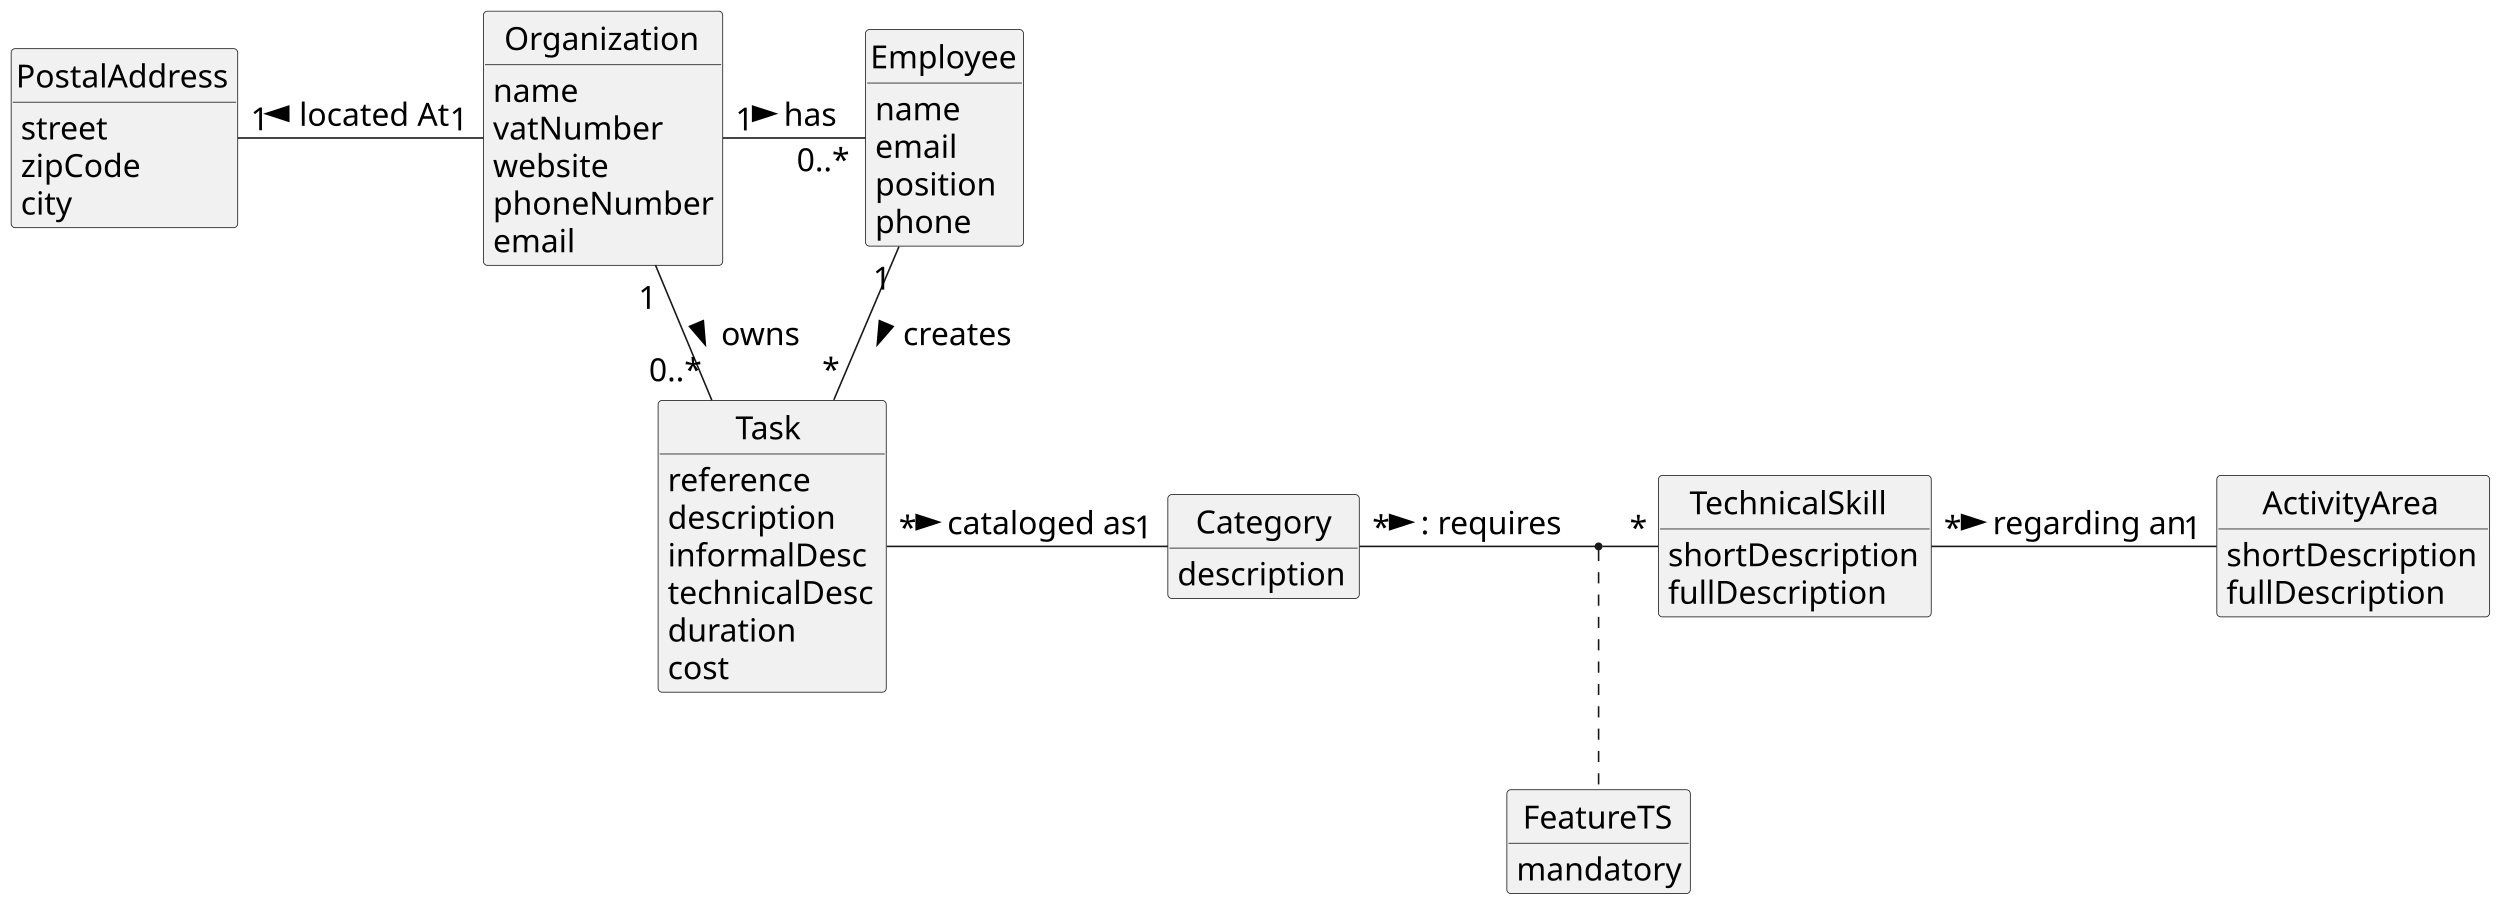
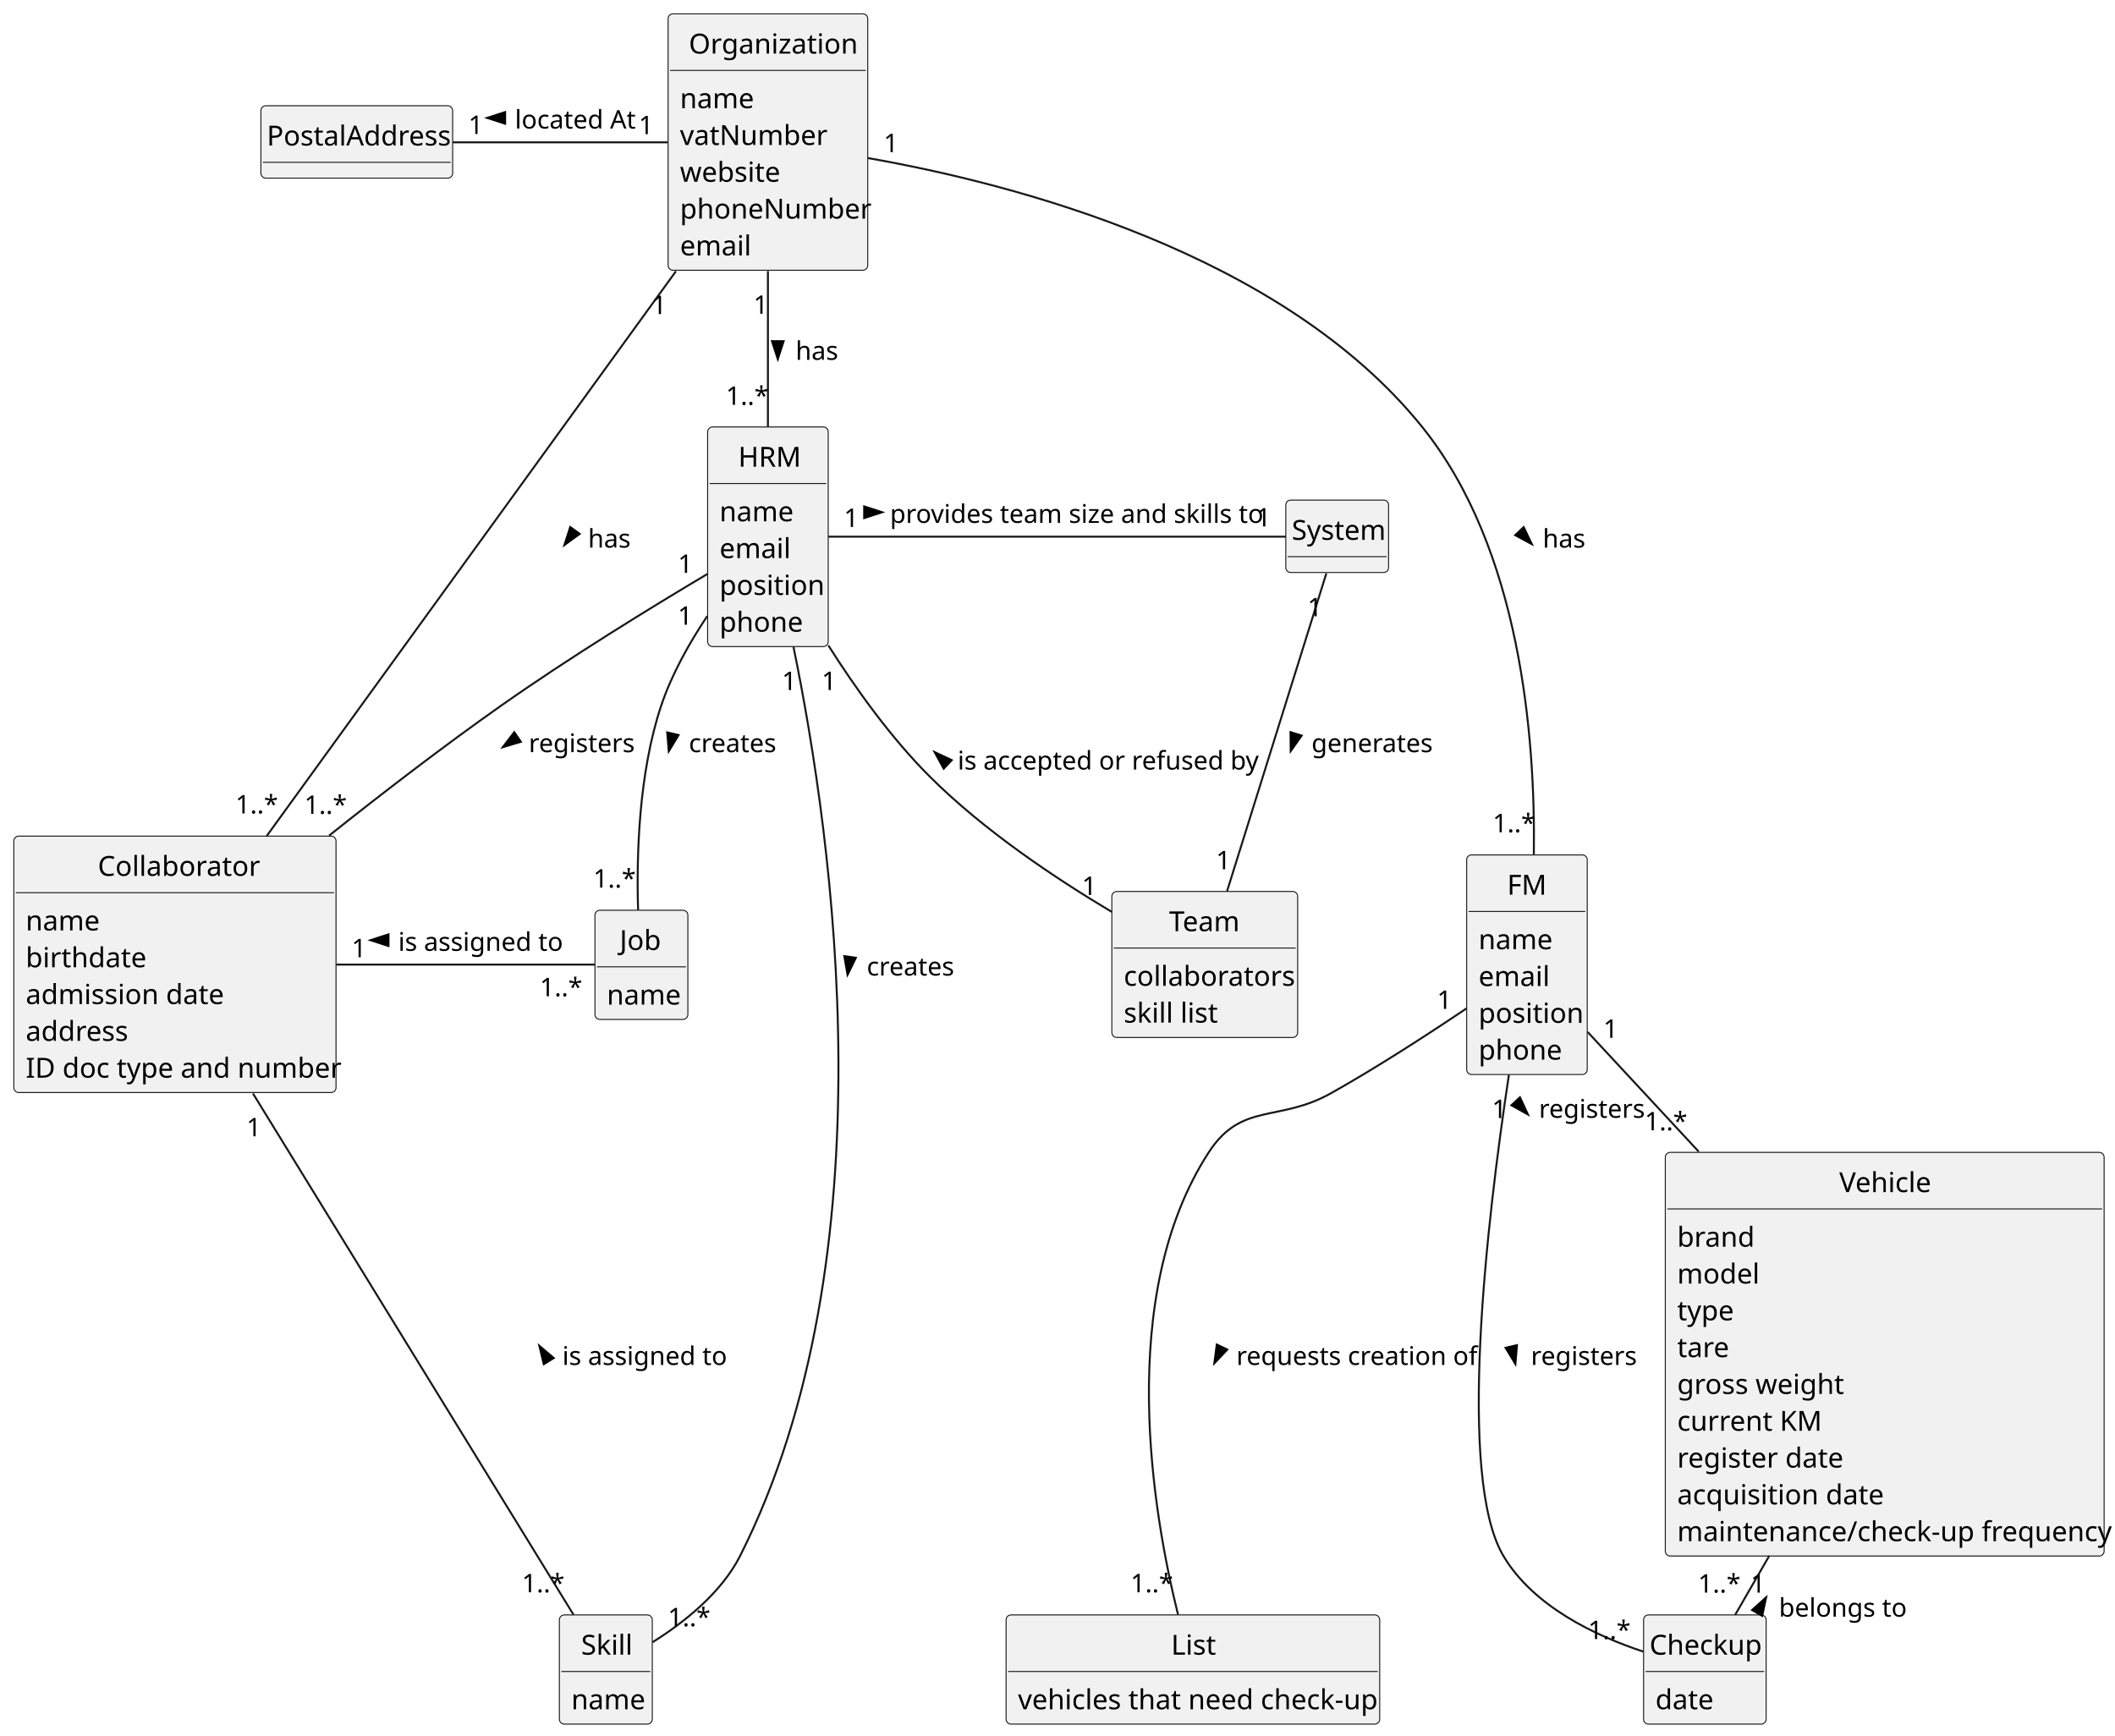
- <svg xmlns="http://www.w3.org/2000/svg" contentStyleType="text/css" height="567px" preserveAspectRatio="none" style="width:1567px;height:567px;background:#FFFFFF;" version="1.1" viewBox="0 0 1567 567" width="1567px" zoomAndPan="magnify">
+ <svg xmlns="http://www.w3.org/2000/svg" contentStyleType="text/css" height="439.5px" preserveAspectRatio="none" style="width:535px;height:439px;background:#FFFFFF;" version="1.1" viewBox="0 0 535 439" width="535.5px" zoomAndPan="magnify">
  <defs />
  <g>
    <g id="elem_Organization">
-       <rect codeLine="16" fill="#F1F1F1" height="159.328" id="Organization" rx="2.5" ry="2.5" style="stroke:#181818;stroke-width:0.5;" width="150" x="303" y="7" />
-       <text fill="#000000" font-family="sans-serif" font-size="20" lengthAdjust="spacing" textLength="124" x="316" y="31.336">Organization</text>
-       <line style="stroke:#181818;stroke-width:0.5;" x1="304" x2="452" y1="40.555" y2="40.555" />
-       <text fill="#000000" font-family="sans-serif" font-size="20" lengthAdjust="spacing" textLength="53" x="309" y="63.891">name</text>
-       <text fill="#000000" font-family="sans-serif" font-size="20" lengthAdjust="spacing" textLength="106" x="309" y="87.445">vatNumber</text>
-       <text fill="#000000" font-family="sans-serif" font-size="20" lengthAdjust="spacing" textLength="73" x="309" y="111">website</text>
-       <text fill="#000000" font-family="sans-serif" font-size="20" lengthAdjust="spacing" textLength="138" x="309" y="134.555">phoneNumber</text>
-       <text fill="#000000" font-family="sans-serif" font-size="20" lengthAdjust="spacing" textLength="53" x="309" y="158.109">email</text>
-     </g>
-     <g id="elem_Task">
-       <rect codeLine="24" fill="#F1F1F1" height="182.883" id="Task" rx="2.5" ry="2.5" style="stroke:#181818;stroke-width:0.5;" width="143" x="412.5" y="251" />
-       <text fill="#000000" font-family="sans-serif" font-size="20" lengthAdjust="spacing" textLength="46" x="461" y="275.336">Task</text>
-       <line style="stroke:#181818;stroke-width:0.5;" x1="413.5" x2="554.5" y1="284.555" y2="284.555" />
-       <text fill="#000000" font-family="sans-serif" font-size="20" lengthAdjust="spacing" textLength="89" x="418.5" y="307.891">reference</text>
-       <text fill="#000000" font-family="sans-serif" font-size="20" lengthAdjust="spacing" textLength="108" x="418.5" y="331.445">description</text>
-       <text fill="#000000" font-family="sans-serif" font-size="20" lengthAdjust="spacing" textLength="127" x="418.5" y="355">informalDesc</text>
-       <text fill="#000000" font-family="sans-serif" font-size="20" lengthAdjust="spacing" textLength="131" x="418.5" y="378.555">technicalDesc</text>
-       <text fill="#000000" font-family="sans-serif" font-size="20" lengthAdjust="spacing" textLength="81" x="418.5" y="402.109">duration</text>
-       <text fill="#000000" font-family="sans-serif" font-size="20" lengthAdjust="spacing" textLength="39" x="418.5" y="425.664">cost</text>
-     </g>
-     <g id="elem_Category">
-       <rect codeLine="33" fill="#F1F1F1" height="65.109" id="Category" rx="2.5" ry="2.5" style="stroke:#181818;stroke-width:0.5;" width="120" x="732" y="310" />
-       <text fill="#000000" font-family="sans-serif" font-size="20" lengthAdjust="spacing" textLength="85" x="749.5" y="334.336">Category</text>
-       <line style="stroke:#181818;stroke-width:0.5;" x1="733" x2="851" y1="343.555" y2="343.555" />
-       <text fill="#000000" font-family="sans-serif" font-size="20" lengthAdjust="spacing" textLength="108" x="738" y="366.891">description</text>
-     </g>
-     <g id="elem_Employee">
-       <rect codeLine="37" fill="#F1F1F1" height="135.773" id="Employee" rx="2.5" ry="2.5" style="stroke:#181818;stroke-width:0.5;" width="99" x="542.5" y="18.5" />
-       <text fill="#000000" font-family="sans-serif" font-size="20" lengthAdjust="spacing" textLength="93" x="545.5" y="42.836">Employee</text>
-       <line style="stroke:#181818;stroke-width:0.5;" x1="543.5" x2="640.5" y1="52.055" y2="52.055" />
-       <text fill="#000000" font-family="sans-serif" font-size="20" lengthAdjust="spacing" textLength="53" x="548.5" y="75.391">name</text>
-       <text fill="#000000" font-family="sans-serif" font-size="20" lengthAdjust="spacing" textLength="53" x="548.5" y="98.945">email</text>
-       <text fill="#000000" font-family="sans-serif" font-size="20" lengthAdjust="spacing" textLength="78" x="548.5" y="122.5">position</text>
-       <text fill="#000000" font-family="sans-serif" font-size="20" lengthAdjust="spacing" textLength="60" x="548.5" y="146.055">phone</text>
-     </g>
-     <g id="elem_TechnicalSkill">
-       <rect codeLine="44" fill="#F1F1F1" height="88.664" id="TechnicalSkill" rx="2.5" ry="2.5" style="stroke:#181818;stroke-width:0.5;" width="171" x="1039.5" y="298" />
-       <text fill="#000000" font-family="sans-serif" font-size="20" lengthAdjust="spacing" textLength="132" x="1059" y="322.336">TechnicalSkill</text>
-       <line style="stroke:#181818;stroke-width:0.5;" x1="1040.5" x2="1209.5" y1="331.555" y2="331.555" />
-       <text fill="#000000" font-family="sans-serif" font-size="20" lengthAdjust="spacing" textLength="159" x="1045.5" y="354.891">shortDescription</text>
-       <text fill="#000000" font-family="sans-serif" font-size="20" lengthAdjust="spacing" textLength="141" x="1045.5" y="378.445">fullDescription</text>
-     </g>
-     <g id="elem_ActivityArea">
-       <rect codeLine="49" fill="#F1F1F1" height="88.664" id="ActivityArea" rx="2.5" ry="2.5" style="stroke:#181818;stroke-width:0.5;" width="171" x="1389.5" y="298" />
-       <text fill="#000000" font-family="sans-serif" font-size="20" lengthAdjust="spacing" textLength="114" x="1418" y="322.336">ActivityArea</text>
-       <line style="stroke:#181818;stroke-width:0.5;" x1="1390.5" x2="1559.5" y1="331.555" y2="331.555" />
-       <text fill="#000000" font-family="sans-serif" font-size="20" lengthAdjust="spacing" textLength="159" x="1395.5" y="354.891">shortDescription</text>
-       <text fill="#000000" font-family="sans-serif" font-size="20" lengthAdjust="spacing" textLength="141" x="1395.5" y="378.445">fullDescription</text>
-     </g>
-     <g id="elem_FeatureTS">
-       <rect codeLine="54" fill="#F1F1F1" height="65.109" id="FeatureTS" rx="2.5" ry="2.5" style="stroke:#181818;stroke-width:0.5;" width="115" x="944.5" y="495" />
-       <text fill="#000000" font-family="sans-serif" font-size="20" lengthAdjust="spacing" textLength="95" x="954.5" y="519.336">FeatureTS</text>
-       <line style="stroke:#181818;stroke-width:0.5;" x1="945.5" x2="1058.5" y1="528.555" y2="528.555" />
-       <text fill="#000000" font-family="sans-serif" font-size="20" lengthAdjust="spacing" textLength="103" x="950.5" y="551.891">mandatory</text>
+       <rect codeLine="16" fill="#F1F1F1" height="64.863" id="Organization" rx="1.25" ry="1.25" style="stroke:#181818;stroke-width:0.25;" width="50.5" x="169" y="3.5" />
+       <text fill="#000000" font-family="sans-serif" font-size="7" lengthAdjust="spacing" textLength="40" x="174.25" y="13.554">Organization</text>
+       <line style="stroke:#181818;stroke-width:0.25;" x1="169.5" x2="219" y1="17.811" y2="17.811" />
+       <text fill="#000000" font-family="sans-serif" font-size="7" lengthAdjust="spacing" textLength="17.5" x="172" y="27.364">name</text>
+       <text fill="#000000" font-family="sans-serif" font-size="7" lengthAdjust="spacing" textLength="34" x="172" y="36.675">vatNumber</text>
+       <text fill="#000000" font-family="sans-serif" font-size="7" lengthAdjust="spacing" textLength="23.5" x="172" y="45.985">website</text>
+       <text fill="#000000" font-family="sans-serif" font-size="7" lengthAdjust="spacing" textLength="44.5" x="172" y="55.296">phoneNumber</text>
+       <text fill="#000000" font-family="sans-serif" font-size="7" lengthAdjust="spacing" textLength="16.5" x="172" y="64.606">email</text>
+     </g>
+     <g id="elem_Collaborator">
+       <rect codeLine="24" fill="#F1F1F1" height="64.863" id="Collaborator" rx="1.25" ry="1.25" style="stroke:#181818;stroke-width:0.25;" width="81.5" x="3.5" y="211.5" />
+       <text fill="#000000" font-family="sans-serif" font-size="7" lengthAdjust="spacing" textLength="39" x="24.75" y="221.554">Collaborator</text>
+       <line style="stroke:#181818;stroke-width:0.25;" x1="4" x2="84.5" y1="225.81" y2="225.81" />
+       <text fill="#000000" font-family="sans-serif" font-size="7" lengthAdjust="spacing" textLength="17.5" x="6.5" y="235.364">name</text>
+       <text fill="#000000" font-family="sans-serif" font-size="7" lengthAdjust="spacing" textLength="28" x="6.5" y="244.675">birthdate</text>
+       <text fill="#000000" font-family="sans-serif" font-size="7" lengthAdjust="spacing" textLength="47.5" x="6.5" y="253.985">admission date</text>
+       <text fill="#000000" font-family="sans-serif" font-size="7" lengthAdjust="spacing" textLength="25.5" x="6.5" y="263.296">address</text>
+       <text fill="#000000" font-family="sans-serif" font-size="7" lengthAdjust="spacing" textLength="75.5" x="6.5" y="272.606">ID doc type and number</text>
+     </g>
+     <g id="elem_HRM">
+       <rect codeLine="33" fill="#F1F1F1" height="55.553" id="HRM" rx="1.25" ry="1.25" style="stroke:#181818;stroke-width:0.25;" width="30.5" x="179" y="108" />
+       <text fill="#000000" font-family="sans-serif" font-size="7" lengthAdjust="spacing" textLength="15" x="186.75" y="118.054">HRM</text>
+       <line style="stroke:#181818;stroke-width:0.25;" x1="179.5" x2="209" y1="122.311" y2="122.311" />
+       <text fill="#000000" font-family="sans-serif" font-size="7" lengthAdjust="spacing" textLength="17.5" x="182" y="131.864">name</text>
+       <text fill="#000000" font-family="sans-serif" font-size="7" lengthAdjust="spacing" textLength="16.5" x="182" y="141.175">email</text>
+       <text fill="#000000" font-family="sans-serif" font-size="7" lengthAdjust="spacing" textLength="24.5" x="182" y="150.485">position</text>
+       <text fill="#000000" font-family="sans-serif" font-size="7" lengthAdjust="spacing" textLength="20" x="182" y="159.796">phone</text>
+     </g>
+     <g id="elem_FM">
+       <rect codeLine="40" fill="#F1F1F1" height="55.553" id="FM" rx="1.25" ry="1.25" style="stroke:#181818;stroke-width:0.25;" width="30.5" x="371" y="216.25" />
+       <text fill="#000000" font-family="sans-serif" font-size="7" lengthAdjust="spacing" textLength="10" x="381.25" y="226.304">FM</text>
+       <line style="stroke:#181818;stroke-width:0.25;" x1="371.5" x2="401" y1="230.56" y2="230.56" />
+       <text fill="#000000" font-family="sans-serif" font-size="7" lengthAdjust="spacing" textLength="17.5" x="374" y="240.114">name</text>
+       <text fill="#000000" font-family="sans-serif" font-size="7" lengthAdjust="spacing" textLength="16.5" x="374" y="249.425">email</text>
+       <text fill="#000000" font-family="sans-serif" font-size="7" lengthAdjust="spacing" textLength="24.5" x="374" y="258.735">position</text>
+       <text fill="#000000" font-family="sans-serif" font-size="7" lengthAdjust="spacing" textLength="20" x="374" y="268.046">phone</text>
+     </g>
+     <g id="elem_Skill">
+       <rect codeLine="47" fill="#F1F1F1" height="27.621" id="Skill" rx="1.25" ry="1.25" style="stroke:#181818;stroke-width:0.25;" width="23.5" x="141.5" y="408.5" />
+       <text fill="#000000" font-family="sans-serif" font-size="7" lengthAdjust="spacing" textLength="12.5" x="147" y="418.554">Skill</text>
+       <line style="stroke:#181818;stroke-width:0.25;" x1="142" x2="164.5" y1="422.81" y2="422.81" />
+       <text fill="#000000" font-family="sans-serif" font-size="7" lengthAdjust="spacing" textLength="17.5" x="144.5" y="432.364">name</text>
+     </g>
+     <g id="elem_Job">
+       <rect codeLine="51" fill="#F1F1F1" height="27.621" id="Job" rx="1.25" ry="1.25" style="stroke:#181818;stroke-width:0.25;" width="23.5" x="150.5" y="230.25" />
+       <text fill="#000000" font-family="sans-serif" font-size="7" lengthAdjust="spacing" textLength="11" x="156.75" y="240.304">Job</text>
+       <line style="stroke:#181818;stroke-width:0.25;" x1="151" x2="173.5" y1="244.56" y2="244.56" />
+       <text fill="#000000" font-family="sans-serif" font-size="7" lengthAdjust="spacing" textLength="17.5" x="153.5" y="254.114">name</text>
+     </g>
+     <g id="elem_System">
+       <rect codeLine="55" fill="#F1F1F1" height="18.311" id="System" rx="1.25" ry="1.25" style="stroke:#181818;stroke-width:0.25;" width="26" x="325.25" y="126.5" />
+       <text fill="#000000" font-family="sans-serif" font-size="7" lengthAdjust="spacing" textLength="23" x="326.75" y="136.554">System</text>
+       <line style="stroke:#181818;stroke-width:0.25;" x1="325.75" x2="350.75" y1="140.81" y2="140.81" />
+     </g>
+     <g id="elem_Team">
+       <rect codeLine="59" fill="#F1F1F1" height="36.932" id="Team" rx="1.25" ry="1.25" style="stroke:#181818;stroke-width:0.25;" width="47" x="281.25" y="225.5" />
+       <text fill="#000000" font-family="sans-serif" font-size="7" lengthAdjust="spacing" textLength="18" x="295.75" y="235.554">Team</text>
+       <line style="stroke:#181818;stroke-width:0.25;" x1="281.75" x2="327.75" y1="239.81" y2="239.81" />
+       <text fill="#000000" font-family="sans-serif" font-size="7" lengthAdjust="spacing" textLength="41" x="284.25" y="249.364">collaborators</text>
+       <text fill="#000000" font-family="sans-serif" font-size="7" lengthAdjust="spacing" textLength="22" x="284.25" y="258.675">skill list</text>
+     </g>
+     <g id="elem_Vehicle">
+       <rect codeLine="70" fill="#F1F1F1" height="102.106" id="Vehicle" rx="1.25" ry="1.25" style="stroke:#181818;stroke-width:0.25;" width="111" x="421.25" y="291.5" />
+       <text fill="#000000" font-family="sans-serif" font-size="7" lengthAdjust="spacing" textLength="23" x="465.25" y="301.554">Vehicle</text>
+       <line style="stroke:#181818;stroke-width:0.25;" x1="421.75" x2="531.75" y1="305.81" y2="305.81" />
+       <text fill="#000000" font-family="sans-serif" font-size="7" lengthAdjust="spacing" textLength="18.5" x="424.25" y="315.364">brand</text>
+       <text fill="#000000" font-family="sans-serif" font-size="7" lengthAdjust="spacing" textLength="19" x="424.25" y="324.675">model</text>
+       <text fill="#000000" font-family="sans-serif" font-size="7" lengthAdjust="spacing" textLength="13.5" x="424.25" y="333.985">type</text>
+       <text fill="#000000" font-family="sans-serif" font-size="7" lengthAdjust="spacing" textLength="12.5" x="424.25" y="343.296">tare</text>
+       <text fill="#000000" font-family="sans-serif" font-size="7" lengthAdjust="spacing" textLength="39.5" x="424.25" y="352.606">gross weight</text>
+       <text fill="#000000" font-family="sans-serif" font-size="7" lengthAdjust="spacing" textLength="34.5" x="424.25" y="361.917">current KM</text>
+       <text fill="#000000" font-family="sans-serif" font-size="7" lengthAdjust="spacing" textLength="40" x="424.25" y="371.228">register date</text>
+       <text fill="#000000" font-family="sans-serif" font-size="7" lengthAdjust="spacing" textLength="49.5" x="424.25" y="380.538">acquisition date</text>
+       <text fill="#000000" font-family="sans-serif" font-size="7" lengthAdjust="spacing" textLength="105" x="424.25" y="389.849">maintenance/check-up frequency</text>
+     </g>
+     <g id="elem_Checkup">
+       <rect codeLine="82" fill="#F1F1F1" height="27.621" id="Checkup" rx="1.25" ry="1.25" style="stroke:#181818;stroke-width:0.25;" width="31" x="415.75" y="408.5" />
+       <text fill="#000000" font-family="sans-serif" font-size="7" lengthAdjust="spacing" textLength="28" x="417.25" y="418.554">Checkup</text>
+       <line style="stroke:#181818;stroke-width:0.25;" x1="416.25" x2="446.25" y1="422.81" y2="422.81" />
+       <text fill="#000000" font-family="sans-serif" font-size="7" lengthAdjust="spacing" textLength="14" x="418.75" y="432.364">date</text>
+     </g>
+     <g id="elem_List">
+       <rect codeLine="86" fill="#F1F1F1" height="27.621" id="List" rx="1.25" ry="1.25" style="stroke:#181818;stroke-width:0.25;" width="94.5" x="254.5" y="408.5" />
+       <text fill="#000000" font-family="sans-serif" font-size="7" lengthAdjust="spacing" textLength="11" x="296.25" y="418.554">List</text>
+       <line style="stroke:#181818;stroke-width:0.25;" x1="255" x2="348.5" y1="422.81" y2="422.81" />
+       <text fill="#000000" font-family="sans-serif" font-size="7" lengthAdjust="spacing" textLength="88.5" x="257.5" y="432.364">vehicles that need check-up</text>
    </g>
    <g id="elem_PostalAddress">
-       <rect codeLine="63" fill="#F1F1F1" height="112.219" id="PostalAddress" rx="2.5" ry="2.5" style="stroke:#181818;stroke-width:0.5;" width="142" x="7" y="30.5" />
-       <text fill="#000000" font-family="sans-serif" font-size="20" lengthAdjust="spacing" textLength="136" x="10" y="54.836">PostalAddress</text>
-       <line style="stroke:#181818;stroke-width:0.5;" x1="8" x2="148" y1="64.055" y2="64.055" />
-       <text fill="#000000" font-family="sans-serif" font-size="20" lengthAdjust="spacing" textLength="54" x="13" y="87.391">street</text>
-       <text fill="#000000" font-family="sans-serif" font-size="20" lengthAdjust="spacing" textLength="80" x="13" y="110.945">zipCode</text>
-       <text fill="#000000" font-family="sans-serif" font-size="20" lengthAdjust="spacing" textLength="33" x="13" y="134.5">city</text>
-     </g>
-     <ellipse cx="1002" cy="342.5" fill="#181818" rx="2" ry="2" style="stroke:#181818;stroke-width:1.0;" />
-     <g id="link_Organization_Employee">
-       <path codeLine="70" d="M453.15,86.5 C482.77,86.5 515.99,86.5 542.5,86.5 " fill="none" id="Organization-Employee" style="stroke:#181818;stroke-width:1.0;" />
-       <polygon fill="#000000" points="486.25,71.277,471.778,66.575,471.778,75.98,486.25,71.277" style="stroke:#000000;stroke-width:1.0;" />
-       <text fill="#000000" font-family="sans-serif" font-size="20" lengthAdjust="spacing" textLength="33" x="491.25" y="78.836">has</text>
-       <text fill="#000000" font-family="sans-serif" font-size="20" lengthAdjust="spacing" textLength="13" x="460.932" y="81.751">1</text>
-       <text fill="#000000" font-family="sans-serif" font-size="20" lengthAdjust="spacing" textLength="35" x="499.334" y="107.285">0..*</text>
-     </g>
-     <g id="link_Organization_Task">
-       <path codeLine="71" d="M410.81,166.13 C422,192.94 434.6,223.13 446.15,250.8 " fill="none" id="Organization-Task" style="stroke:#181818;stroke-width:1.0;" />
-       <polygon fill="#000000" points="442.081,216.16,440.846,200.993,432.168,204.616,442.081,216.16" style="stroke:#000000;stroke-width:1.0;" />
-       <text fill="#000000" font-family="sans-serif" font-size="20" lengthAdjust="spacing" textLength="49" x="452" y="216.336">owns</text>
-       <text fill="#000000" font-family="sans-serif" font-size="20" lengthAdjust="spacing" textLength="13" x="400.153" y="193.592">1</text>
-       <text fill="#000000" font-family="sans-serif" font-size="20" lengthAdjust="spacing" textLength="35" x="406.739" y="238.939">0..*</text>
-     </g>
-     <g id="link_Employee_Task">
-       <path codeLine="73" d="M563.48,154.57 C550.98,183.96 536.12,218.92 522.65,250.6 " fill="none" id="Employee-Task" style="stroke:#181818;stroke-width:1.0;" />
-       <polygon fill="#000000" points="549.87,216.139,559.86,204.661,551.205,200.981,549.87,216.139" style="stroke:#000000;stroke-width:1.0;" />
-       <text fill="#000000" font-family="sans-serif" font-size="20" lengthAdjust="spacing" textLength="68" x="566" y="216.336">creates</text>
-       <text fill="#000000" font-family="sans-serif" font-size="20" lengthAdjust="spacing" textLength="13" x="547.142" y="181.527">1</text>
-       <text fill="#000000" font-family="sans-serif" font-size="20" lengthAdjust="spacing" textLength="10" x="515.332" y="238.723">*</text>
-     </g>
-     <g id="link_Task_Category">
-       <path codeLine="75" d="M555.82,342.5 C609.33,342.5 681.55,342.5 731.99,342.5 " fill="none" id="Task-Category" style="stroke:#181818;stroke-width:1.0;" />
-       <polygon fill="#000000" points="588.75,327.277,574.278,322.575,574.278,331.98,588.75,327.277" style="stroke:#000000;stroke-width:1.0;" />
-       <text fill="#000000" font-family="sans-serif" font-size="20" lengthAdjust="spacing" textLength="120" x="593.75" y="334.836">cataloged as</text>
-       <text fill="#000000" font-family="sans-serif" font-size="20" lengthAdjust="spacing" textLength="10" x="563.382" y="337.737">*</text>
-       <text fill="#000000" font-family="sans-serif" font-size="20" lengthAdjust="spacing" textLength="13" x="710.884" y="337.462">1</text>
-     </g>
-     <g id="link_TechnicalSkill_ActivityArea">
-       <path codeLine="76" d="M1210.62,342.5 C1264.96,342.5 1335.01,342.5 1389.35,342.5 " fill="none" id="TechnicalSkill-ActivityArea" style="stroke:#181818;stroke-width:1.0;" />
-       <polygon fill="#000000" points="1244,327.277,1229.528,322.575,1229.528,331.98,1244,327.277" style="stroke:#000000;stroke-width:1.0;" />
-       <text fill="#000000" font-family="sans-serif" font-size="20" lengthAdjust="spacing" textLength="122" x="1249" y="334.836">regarding an</text>
-       <text fill="#000000" font-family="sans-serif" font-size="20" lengthAdjust="spacing" textLength="10" x="1218.408" y="337.886">*</text>
-       <text fill="#000000" font-family="sans-serif" font-size="20" lengthAdjust="spacing" textLength="13" x="1368.431" y="337.886">1</text>
-     </g>
-     <g id="link_Category_apoint16">
-       <path d="M852.18,342.5 C908.41,342.5 985.77,342.5 999.78,342.5 " fill="none" id="Category-apoint16" style="stroke:#181818;stroke-width:1.0;" />
-       <polygon fill="#000000" points="885.5,327.277,871.028,322.575,871.028,331.98,885.5,327.277" style="stroke:#000000;stroke-width:1.0;" />
-       <text fill="#000000" font-family="sans-serif" font-size="20" lengthAdjust="spacing" textLength="91" x="890.5" y="334.836">: requires</text>
-       <text fill="#000000" font-family="sans-serif" font-size="20" lengthAdjust="spacing" textLength="10" x="860.124" y="337.462">*</text>
-     </g>
-     <g id="link_apoint16_TechnicalSkill">
-       <path d="M1004.4,342.5 C1016.02,342.5 1027.64,342.5 1039.26,342.5 " fill="none" id="apoint16-TechnicalSkill" style="stroke:#181818;stroke-width:1.0;" />
-       <text fill="#000000" font-family="sans-serif" font-size="20" lengthAdjust="spacing" textLength="10" x="1021.462" y="337.886">*</text>
-     </g>
-     <g id="link_apoint16_FeatureTS">
-       <path d="M1002,344.67 C1002,355.93 1002,445.87 1002,494.9 " fill="none" id="apoint16-FeatureTS" style="stroke:#181818;stroke-width:1.0;stroke-dasharray:7.0,7.0;" />
+       <rect fill="#F1F1F1" height="18.311" id="PostalAddress" rx="1.25" ry="1.25" style="stroke:#181818;stroke-width:0.25;" width="48.5" x="66" y="26.75" />
+       <text fill="#000000" font-family="sans-serif" font-size="7" lengthAdjust="spacing" textLength="45.5" x="67.5" y="36.804">PostalAddress</text>
+       <line style="stroke:#181818;stroke-width:0.25;" x1="66.5" x2="114" y1="41.06" y2="41.06" />
+     </g>
+     <g id="link_Organization_HRM">
+       <path codeLine="92" d="M194.25,68.56 C194.25,81.29 194.25,95.775 194.25,107.985 " fill="none" id="Organization-HRM" style="stroke:#181818;stroke-width:0.5;" />
+       <polygon fill="#000000" points="196.75,90.823,198.22,86.3,195.28,86.3,196.75,90.823" style="stroke:#000000;stroke-width:0.5;" />
+       <text fill="#000000" font-family="sans-serif" font-size="6.5" lengthAdjust="spacing" textLength="10.5" x="201.25" y="91.014">has</text>
+       <text fill="#000000" font-family="sans-serif" font-size="6.5" lengthAdjust="spacing" textLength="3.5" x="190.57" y="79.385">1</text>
+       <text fill="#000000" font-family="sans-serif" font-size="6.5" lengthAdjust="spacing" textLength="10" x="183.609" y="102.403">1..*</text>
+     </g>
+     <g id="link_Organization_FM">
+       <path codeLine="93" d="M219.545,39.98 C256.385,46.455 324.26,63.94 359.75,108 C384.595,138.85 388.41,186.33 387.99,216.12 " fill="none" id="Organization-FM" style="stroke:#181818;stroke-width:0.5;" />
+       <polygon fill="#000000" points="387.478,137.63,385.414,133.345,383.29,135.377,387.478,137.63" style="stroke:#000000;stroke-width:0.5;" />
+       <text fill="#000000" font-family="sans-serif" font-size="6.5" lengthAdjust="spacing" textLength="10.5" x="390.25" y="138.514">has</text>
+       <text fill="#000000" font-family="sans-serif" font-size="6.5" lengthAdjust="spacing" textLength="3.5" x="223.517" y="38.475">1</text>
+       <text fill="#000000" font-family="sans-serif" font-size="6.5" lengthAdjust="spacing" textLength="10" x="377.572" y="210.523">1..*</text>
+     </g>
+     <g id="link_Collaborator_Organization">
+       <path codeLine="94" d="M67.455,211.48 C95.605,172.625 142.795,107.51 170.975,68.615 " fill="none" id="Collaborator-Organization" style="stroke:#181818;stroke-width:0.5;" />
+       <polygon fill="#000000" points="142.783,137.847,146.627,135.047,144.247,133.323,142.783,137.847" style="stroke:#000000;stroke-width:0.5;" />
+       <text fill="#000000" font-family="sans-serif" font-size="6.5" lengthAdjust="spacing" textLength="10.5" x="148.75" y="138.514">has</text>
+       <text fill="#000000" font-family="sans-serif" font-size="6.5" lengthAdjust="spacing" textLength="10" x="59.56" y="205.759">1..*</text>
+       <text fill="#000000" font-family="sans-serif" font-size="6.5" lengthAdjust="spacing" textLength="3.5" x="164.894" y="79.445">1</text>
+     </g>
+     <g id="link_HRM_Collaborator">
+       <path codeLine="95" d="M178.935,145.19 C165.05,153.445 144.16,166.245 126.75,178.5 C112.21,188.735 96.78,200.6 83.245,211.37 " fill="none" id="HRM-Collaborator" style="stroke:#181818;stroke-width:0.5;" />
+       <polygon fill="#000000" points="127.194,188.995,131.749,187.631,130.078,185.214,127.194,188.995" style="stroke:#000000;stroke-width:0.5;" />
+       <text fill="#000000" font-family="sans-serif" font-size="6.5" lengthAdjust="spacing" textLength="25" x="133.75" y="190.264">registers</text>
+       <text fill="#000000" font-family="sans-serif" font-size="6.5" lengthAdjust="spacing" textLength="3.5" x="171.489" y="144.915">1</text>
+       <text fill="#000000" font-family="sans-serif" font-size="6.5" lengthAdjust="spacing" textLength="10" x="76.963" y="205.866">1..*</text>
+     </g>
+     <g id="link_HRM_Skill">
+       <path codeLine="96" d="M200.71,163.615 C210.8,212.705 225.44,317.69 187.25,393.5 C182.45,403.025 172.84,410.535 165.055,415.41 " fill="none" id="HRM-Skill" style="stroke:#181818;stroke-width:0.5;" />
+       <polygon fill="#000000" points="214.399,246.548,216.488,242.276,213.579,241.864,214.399,246.548" style="stroke:#000000;stroke-width:0.5;" />
+       <text fill="#000000" font-family="sans-serif" font-size="6.5" lengthAdjust="spacing" textLength="21.5" x="219.25" y="246.764">creates</text>
+       <text fill="#000000" font-family="sans-serif" font-size="6.5" lengthAdjust="spacing" textLength="3.5" x="197.784" y="174.549">1</text>
+       <text fill="#000000" font-family="sans-serif" font-size="6.5" lengthAdjust="spacing" textLength="10" x="168.941" y="411.362">1..*</text>
+     </g>
+     <g id="link_HRM_Job">
+       <path codeLine="97" d="M178.9,155.845 C174.36,162.65 169.9,170.575 167.25,178.5 C161.505,195.675 160.99,216.77 161.41,230.18 " fill="none" id="HRM-Job" style="stroke:#181818;stroke-width:0.5;" />
+       <polygon fill="#000000" points="169.177,190.006,171.644,185.94,168.783,185.267,169.177,190.006" style="stroke:#000000;stroke-width:0.5;" />
+       <text fill="#000000" font-family="sans-serif" font-size="6.5" lengthAdjust="spacing" textLength="21.5" x="174.25" y="190.264">creates</text>
+       <text fill="#000000" font-family="sans-serif" font-size="6.5" lengthAdjust="spacing" textLength="3.5" x="171.446" y="158.034">1</text>
+       <text fill="#000000" font-family="sans-serif" font-size="6.5" lengthAdjust="spacing" textLength="10" x="150.06" y="224.518">1..*</text>
+     </g>
+     <g id="link_Job_Collaborator">
+       <path codeLine="98" d="M150.43,244 C135.24,244 108.075,244 85.025,244 " fill="none" id="Job-Collaborator" style="stroke:#181818;stroke-width:0.5;" />
+       <polygon fill="#000000" points="93.75,237.823,98.272,239.292,98.272,236.353,93.75,237.823" style="stroke:#000000;stroke-width:0.5;" />
+       <text fill="#000000" font-family="sans-serif" font-size="6.5" lengthAdjust="spacing" textLength="40.5" x="100.75" y="240.514">is assigned to</text>
+       <text fill="#000000" font-family="sans-serif" font-size="6.5" lengthAdjust="spacing" textLength="10" x="136.54" y="252">1..*</text>
+       <text fill="#000000" font-family="sans-serif" font-size="6.5" lengthAdjust="spacing" textLength="3.5" x="88.945" y="242.135">1</text>
+     </g>
+     <g id="link_Collaborator_Skill">
+       <path codeLine="99" d="M63.99,276.6 C88.16,315.905 127.99,380.67 145.065,408.44 " fill="none" id="Collaborator-Skill" style="stroke:#181818;stroke-width:0.5;" />
+       <polygon fill="#000000" points="136.44,340.443,137.558,345.065,140.061,343.526,136.44,340.443" style="stroke:#000000;stroke-width:0.5;" />
+       <text fill="#000000" font-family="sans-serif" font-size="6.5" lengthAdjust="spacing" textLength="40.5" x="142.25" y="345.264">is assigned to</text>
+       <text fill="#000000" font-family="sans-serif" font-size="6.5" lengthAdjust="spacing" textLength="3.5" x="62.345" y="287.429">1</text>
+       <text fill="#000000" font-family="sans-serif" font-size="6.5" lengthAdjust="spacing" textLength="10" x="132.016" y="402.781">1..*</text>
+     </g>
+     <g id="link_System_HRM">
+       <path codeLine="100" d="M325.23,135.75 C298.59,135.75 237.97,135.75 209.525,135.75 " fill="none" id="System-HRM" style="stroke:#181818;stroke-width:0.5;" />
+       <polygon fill="#000000" points="223.125,129.573,218.602,128.103,218.602,131.042,223.125,129.573" style="stroke:#000000;stroke-width:0.5;" />
+       <text fill="#000000" font-family="sans-serif" font-size="6.5" lengthAdjust="spacing" textLength="91" x="225.125" y="132.264">provides team size and skills to</text>
+       <text fill="#000000" font-family="sans-serif" font-size="6.5" lengthAdjust="spacing" textLength="3.5" x="317.761" y="133.167">1</text>
+       <text fill="#000000" font-family="sans-serif" font-size="6.5" lengthAdjust="spacing" textLength="3.5" x="213.462" y="133.292">1</text>
+     </g>
+     <g id="link_System_Team">
+       <path codeLine="101" d="M335.51,145.025 C330.04,162.535 317.675,202.125 310.395,225.42 " fill="none" id="System-Team" style="stroke:#181818;stroke-width:0.5;" />
+       <polygon fill="#000000" points="326.505,189.959,329.256,186.08,326.45,185.204,326.505,189.959" style="stroke:#000000;stroke-width:0.5;" />
+       <text fill="#000000" font-family="sans-serif" font-size="6.5" lengthAdjust="spacing" textLength="28.5" x="331.75" y="190.264">generates</text>
+       <text fill="#000000" font-family="sans-serif" font-size="6.5" lengthAdjust="spacing" textLength="3.5" x="330.747" y="155.89">1</text>
+       <text fill="#000000" font-family="sans-serif" font-size="6.5" lengthAdjust="spacing" textLength="3.5" x="307.589" y="219.887">1</text>
+     </g>
+     <g id="link_HRM_Team">
+       <path codeLine="102" d="M209.525,163.25 C216.52,174.28 225.44,186.72 235.25,196.5 C248.865,210.075 266.92,222.145 281.21,230.655 " fill="none" id="HRM-Team" style="stroke:#181818;stroke-width:0.5;" />
+       <text fill="#000000" font-family="sans-serif" font-size="6.5" lengthAdjust="spacing" textLength="2" x="274.5" y="186.014"> </text>
+       <polygon fill="#000000" points="236.429,190.256,238.717,194.424,240.73,192.283,236.429,190.256" style="stroke:#000000;stroke-width:0.5;" />
+       <text fill="#000000" font-family="sans-serif" font-size="6.5" lengthAdjust="spacing" textLength="73" x="242.25" y="194.66">is accepted or refused by</text>
+       <text fill="#000000" font-family="sans-serif" font-size="6.5" lengthAdjust="spacing" textLength="3.5" x="207.842" y="174.537">1</text>
+       <text fill="#000000" font-family="sans-serif" font-size="6.5" lengthAdjust="spacing" textLength="3.5" x="273.679" y="226.382">1</text>
+     </g>
+     <g id="link_FM_Vehicle">
+       <path codeLine="103" d="M401.6,261.04 C409.47,269.515 419.52,280.34 429.69,291.3 " fill="none" id="FM-Vehicle" style="stroke:#181818;stroke-width:0.5;" />
+       <polygon fill="#000000" points="386.481,281.895,384.481,277.581,382.327,279.58,386.481,281.895" style="stroke:#000000;stroke-width:0.5;" />
+       <text fill="#000000" font-family="sans-serif" font-size="6.5" lengthAdjust="spacing" textLength="25" x="389.28" y="282.754">registers</text>
+       <text fill="#000000" font-family="sans-serif" font-size="6.5" lengthAdjust="spacing" textLength="3.5" x="405.554" y="262.523">1</text>
+       <text fill="#000000" font-family="sans-serif" font-size="6.5" lengthAdjust="spacing" textLength="10" x="416.029" y="285.917">1..*</text>
+     </g>
+     <g id="link_FM_Checkup">
+       <path codeLine="104" d="M381.685,271.88 C376.045,309.185 368.535,373.62 380.25,393.5 C387.855,406.405 403.71,413.83 415.74,417.8 " fill="none" id="FM-Checkup" style="stroke:#181818;stroke-width:0.5;" />
+       <polygon fill="#000000" points="383.318,345.007,383.721,340.269,380.859,340.937,383.318,345.007" style="stroke:#000000;stroke-width:0.5;" />
+       <text fill="#000000" font-family="sans-serif" font-size="6.5" lengthAdjust="spacing" textLength="25" x="387.25" y="345.264">registers</text>
+       <text fill="#000000" font-family="sans-serif" font-size="6.5" lengthAdjust="spacing" textLength="3.5" x="377.415" y="282.816">1</text>
+       <text fill="#000000" font-family="sans-serif" font-size="6.5" lengthAdjust="spacing" textLength="10" x="401.702" y="414.604">1..*</text>
+     </g>
+     <g id="link_Vehicle_Checkup">
+       <path codeLine="105" d="M447.55,393.54 C444.4,398.995 441.43,404.135 438.91,408.495 " fill="none" id="Vehicle-Checkup" style="stroke:#181818;stroke-width:0.5;" />
+       <polygon fill="#000000" points="446.741,404.083,443.206,407.264,445.751,408.734,446.741,404.083" style="stroke:#000000;stroke-width:0.5;" />
+       <text fill="#000000" font-family="sans-serif" font-size="6.5" lengthAdjust="spacing" textLength="30" x="449.99" y="408.939">belongs to</text>
+       <text fill="#000000" font-family="sans-serif" font-size="6.5" lengthAdjust="spacing" textLength="3.5" x="442.832" y="402.864">1</text>
+       <text fill="#000000" font-family="sans-serif" font-size="6.5" lengthAdjust="spacing" textLength="10" x="429.525" y="402.848">1..*</text>
+     </g>
+     <g id="link_FM_List">
+       <path codeLine="106" d="M370.945,255.09 C361.315,261.58 348.525,269.88 336.75,276.5 C323.41,284 314.08,278.66 305.75,291.5 C282.05,328.035 291.73,383.275 297.99,408.43 " fill="none" id="FM-List" style="stroke:#181818;stroke-width:0.5;" />
+       <polygon fill="#000000" points="307.176,344.83,310.446,341.378,307.792,340.115,307.176,344.83" style="stroke:#000000;stroke-width:0.5;" />
+       <text fill="#000000" font-family="sans-serif" font-size="6.5" lengthAdjust="spacing" textLength="57" x="312.75" y="345.264">requests creation of</text>
+       <text fill="#000000" font-family="sans-serif" font-size="6.5" lengthAdjust="spacing" textLength="3.5" x="363.501" y="255.197">1</text>
+       <text fill="#000000" font-family="sans-serif" font-size="6.5" lengthAdjust="spacing" textLength="10" x="285.964" y="402.768">1..*</text>
    </g>
    <g id="link_PostalAddress_Organization">
-       <path codeLine="81" d="M149.1,86.5 C195.45,86.5 255.85,86.5 302.96,86.5 " fill="none" id="PostalAddress-Organization" style="stroke:#181818;stroke-width:1.0;" />
-       <polygon fill="#000000" points="166.5,71.277,180.972,75.98,180.972,66.575,166.5,71.277" style="stroke:#000000;stroke-width:1.0;" />
-       <text fill="#000000" font-family="sans-serif" font-size="20" lengthAdjust="spacing" textLength="97" x="187.5" y="78.836">located At</text>
-       <text fill="#000000" font-family="sans-serif" font-size="20" lengthAdjust="spacing" textLength="13" x="157.102" y="81.667">1</text>
-       <text fill="#000000" font-family="sans-serif" font-size="20" lengthAdjust="spacing" textLength="13" x="281.933" y="81.715">1</text>
+       <path codeLine="108" d="M114.5,36 C130.83,36 152.315,36 168.87,36 " fill="none" id="PostalAddress-Organization" style="stroke:#181818;stroke-width:0.5;" />
+       <polygon fill="#000000" points="123.25,29.823,127.772,31.292,127.772,28.353,123.25,29.823" style="stroke:#000000;stroke-width:0.5;" />
+       <text fill="#000000" font-family="sans-serif" font-size="6.5" lengthAdjust="spacing" textLength="29.5" x="130.25" y="32.514">located At</text>
+       <text fill="#000000" font-family="sans-serif" font-size="6.5" lengthAdjust="spacing" textLength="3.5" x="118.481" y="33.889">1</text>
+       <text fill="#000000" font-family="sans-serif" font-size="6.5" lengthAdjust="spacing" textLength="3.5" x="161.555" y="33.936">1</text>
    </g>
  </g>
</svg>
